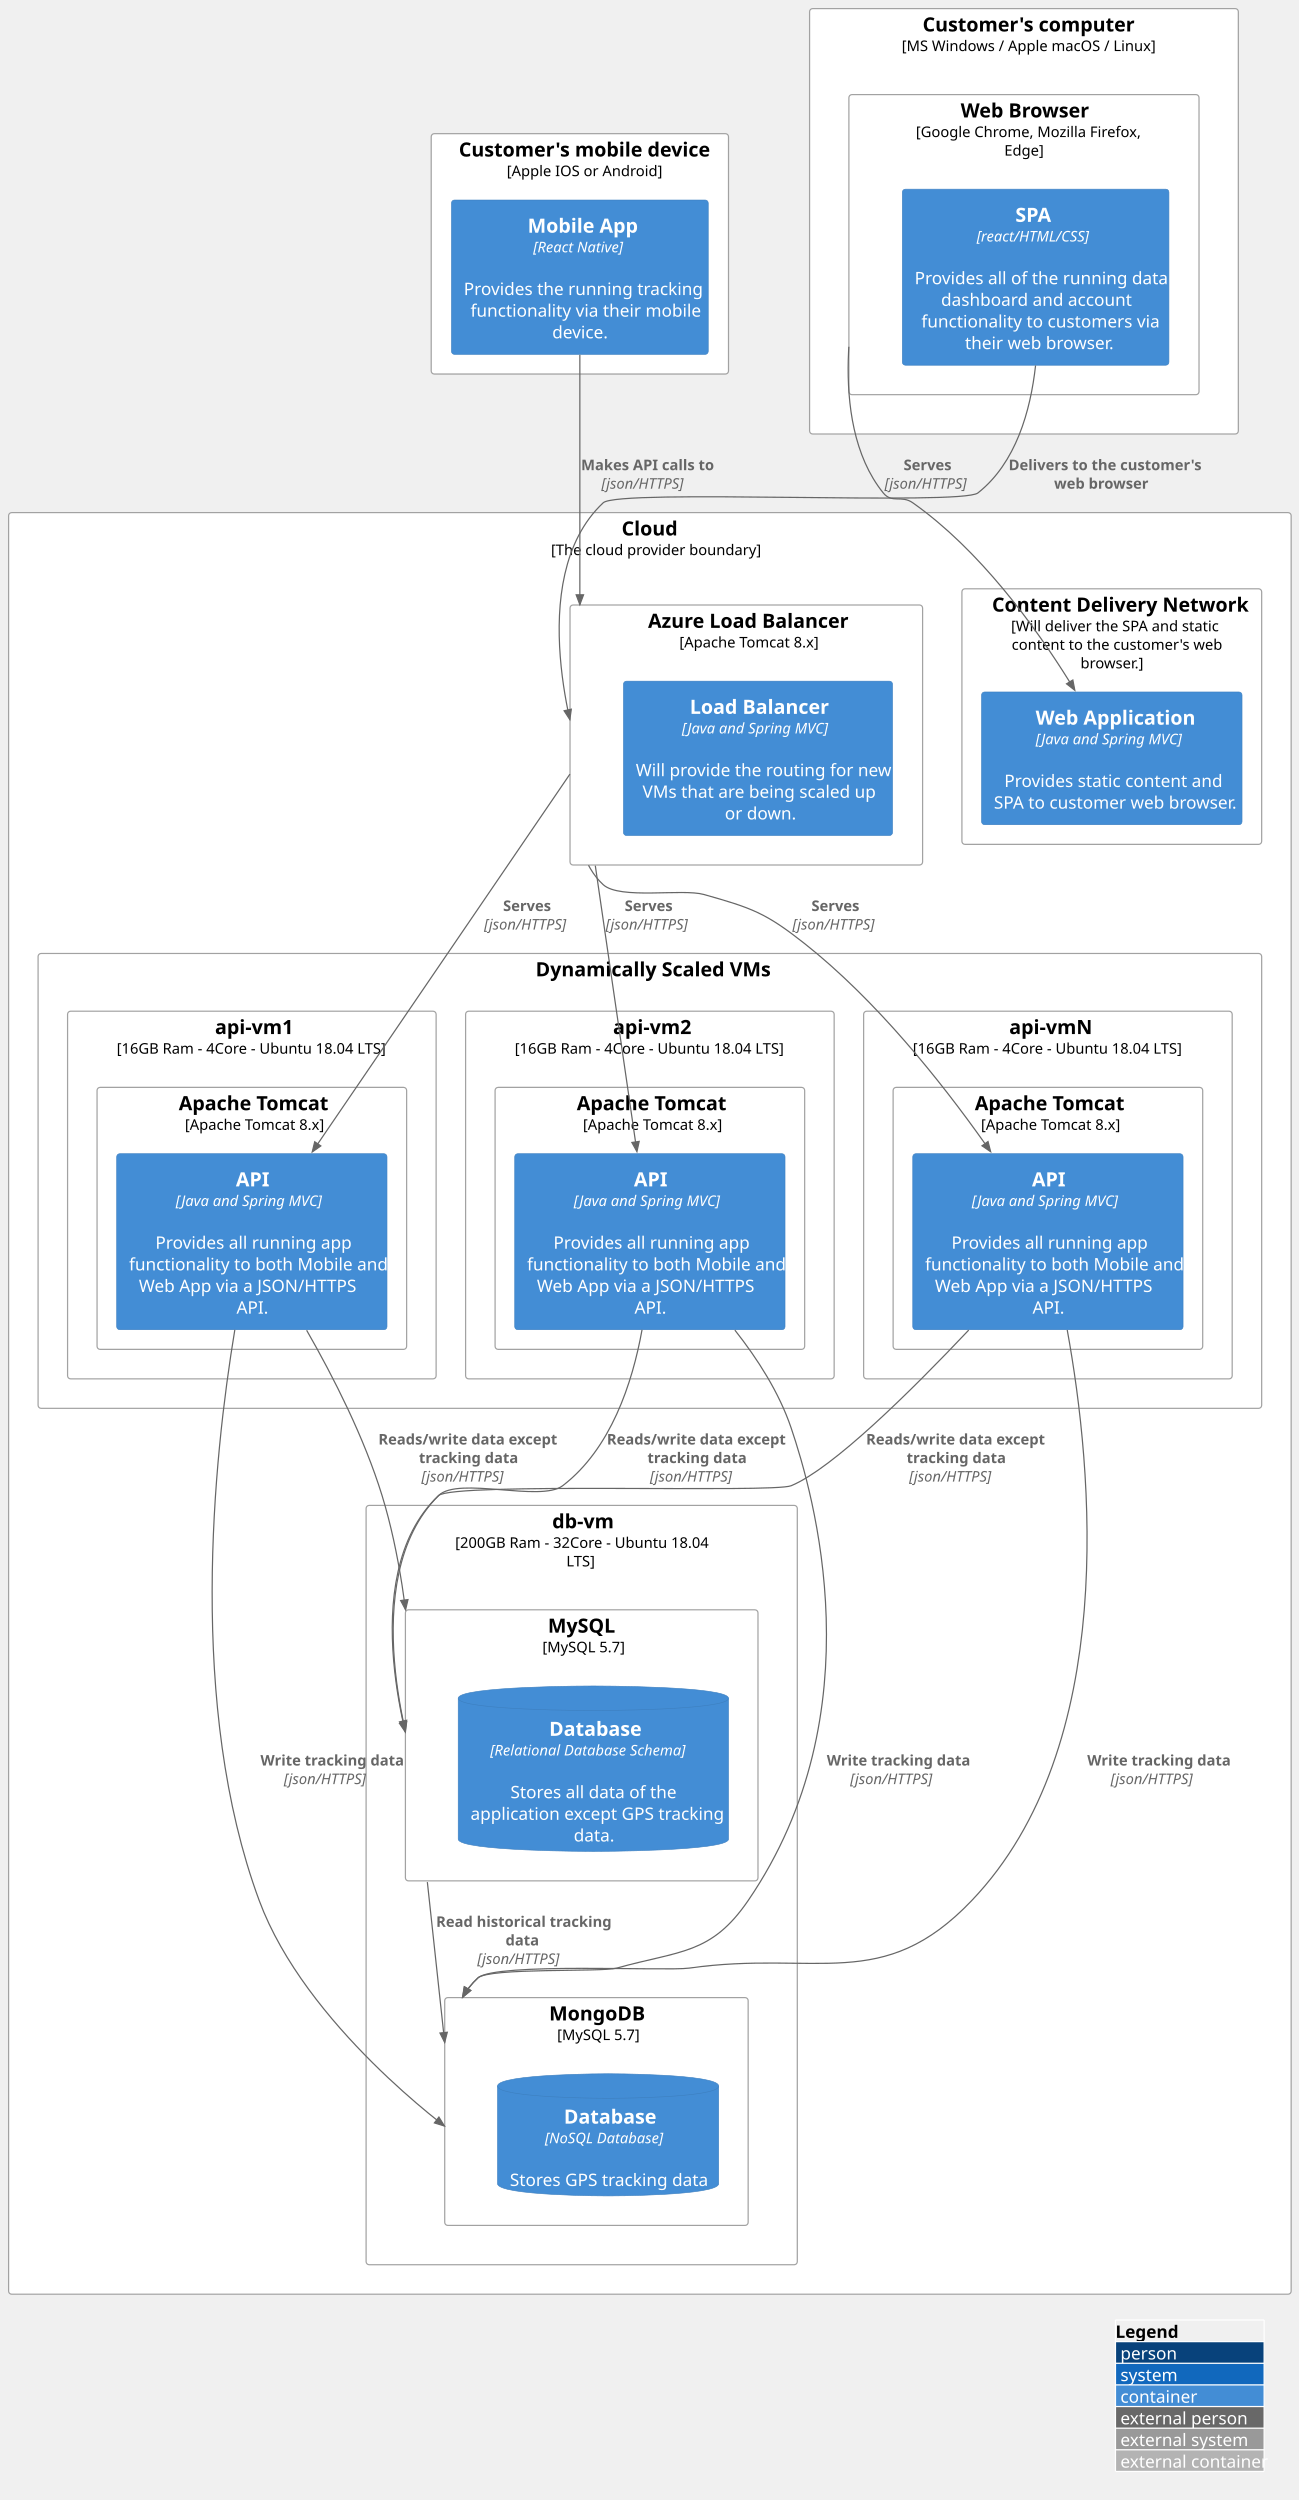
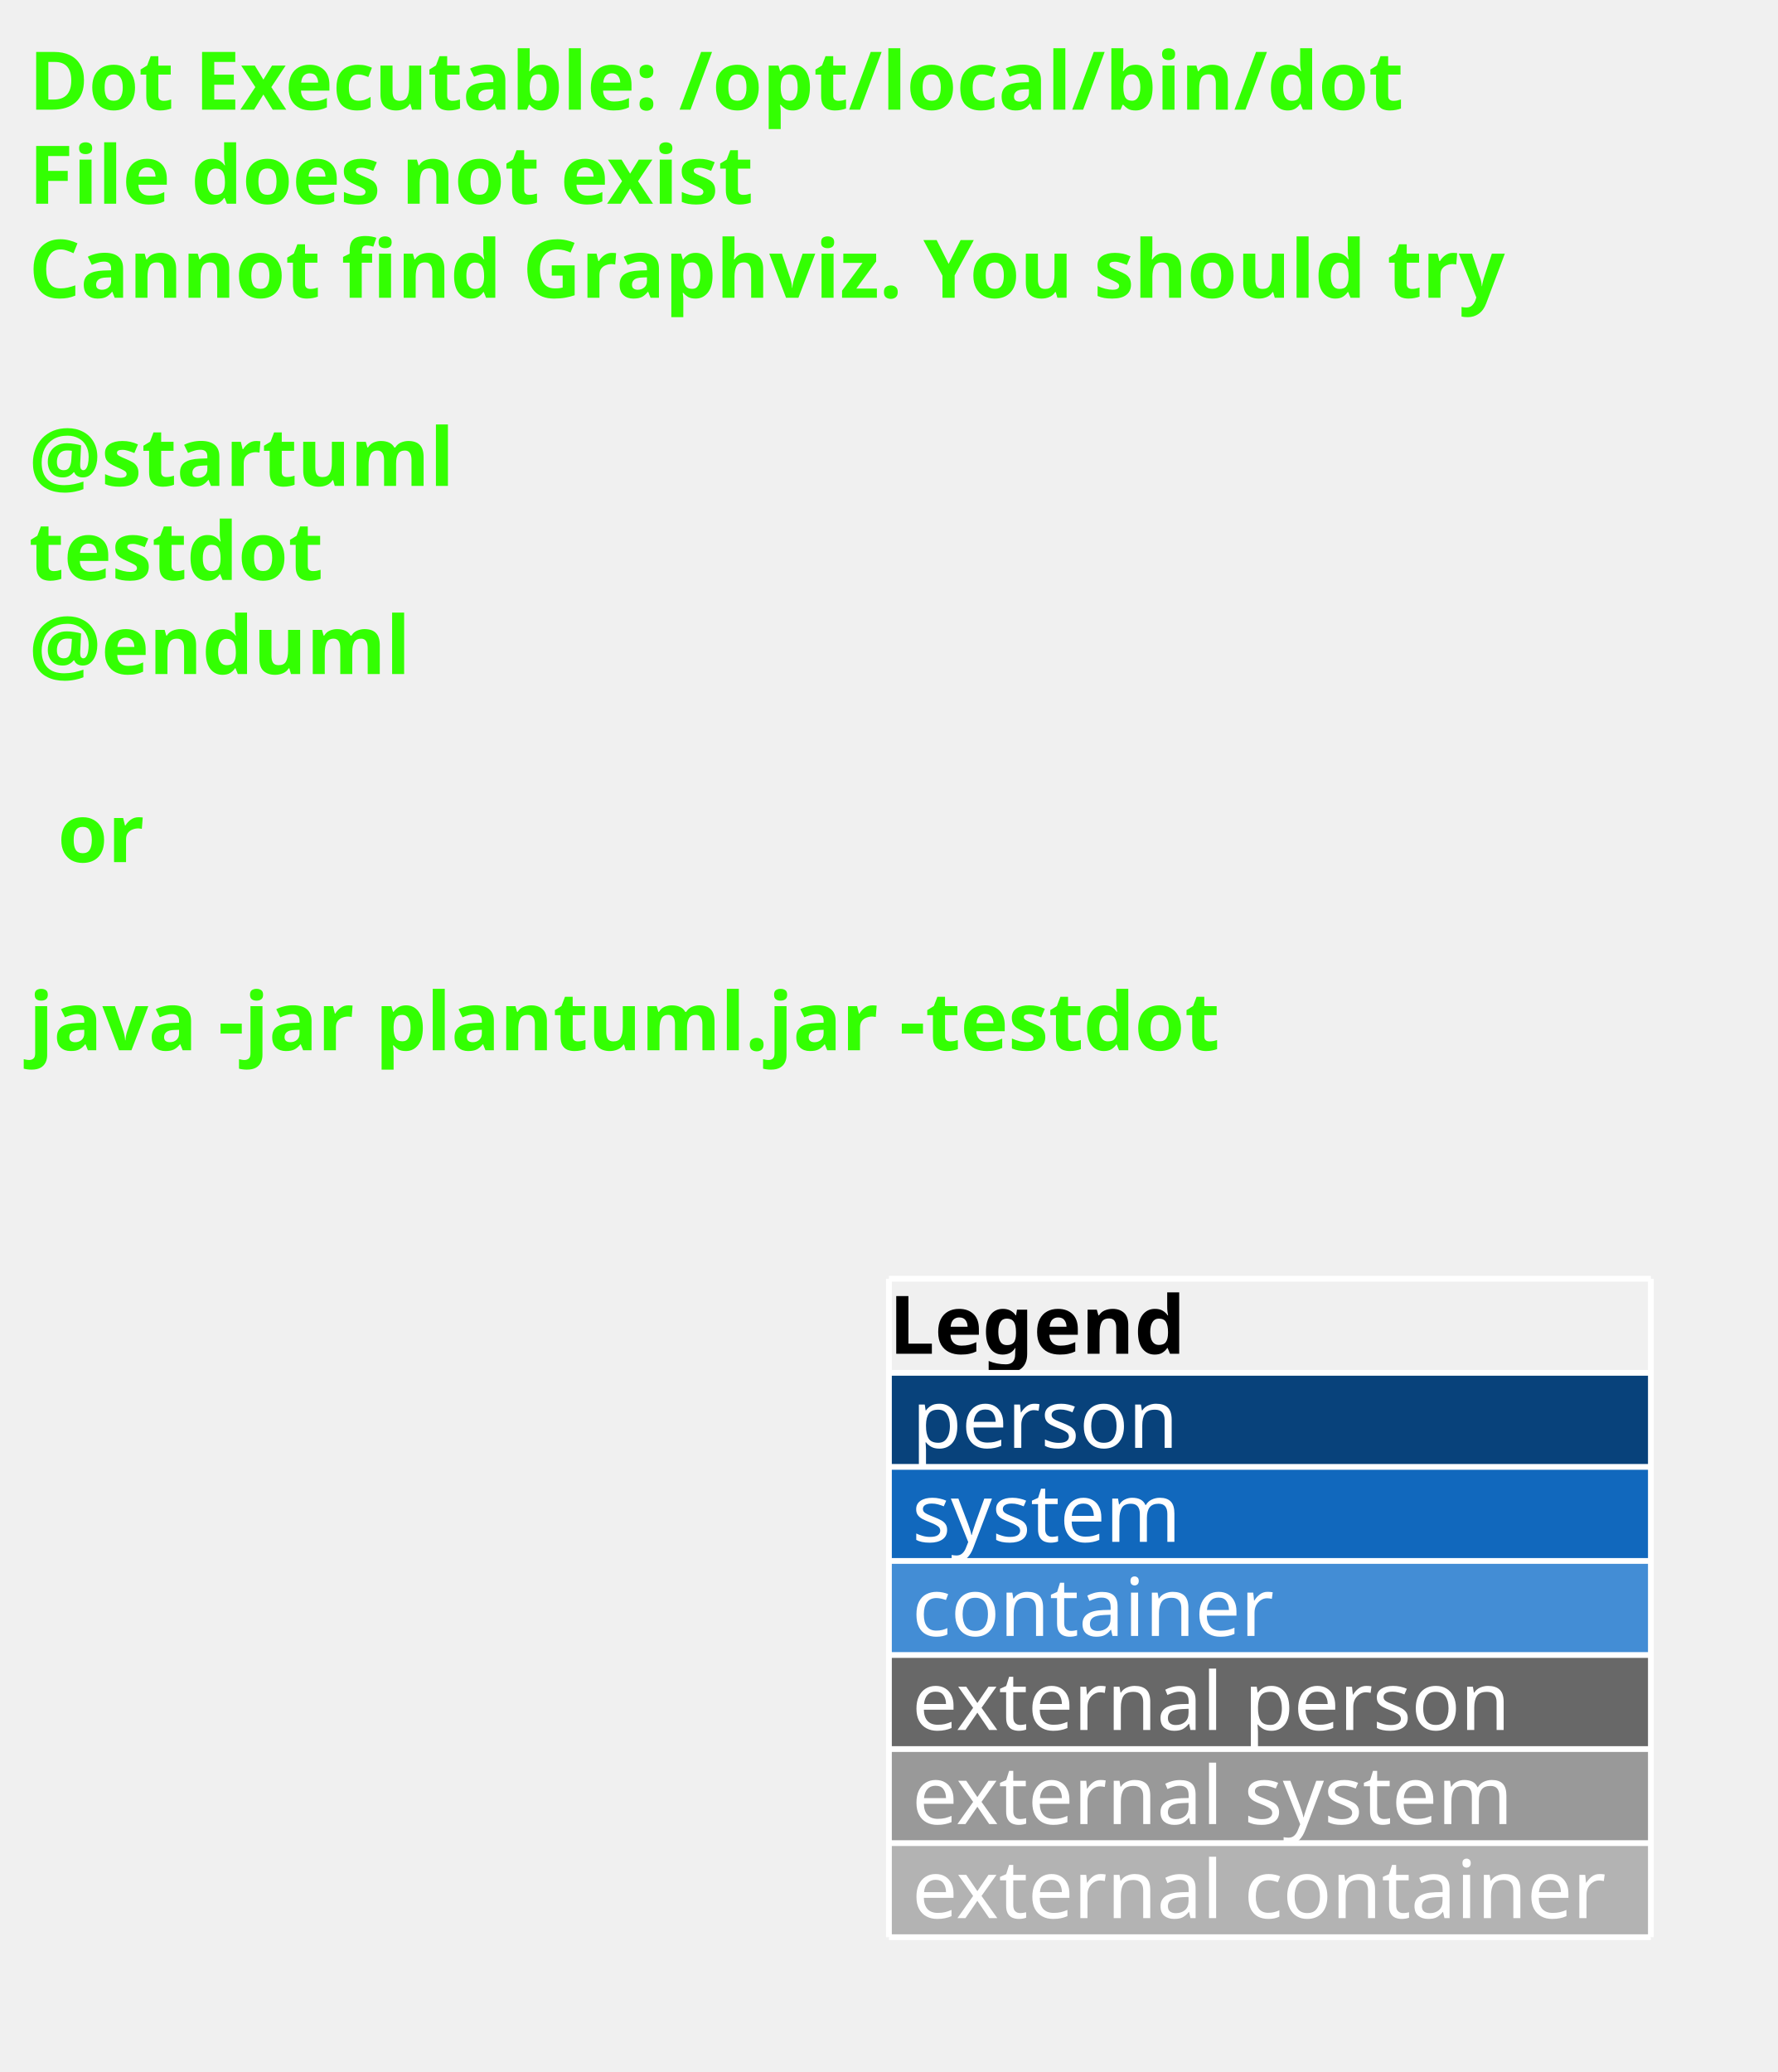
- <svg xmlns="http://www.w3.org/2000/svg" contentStyleType="text/css" height="2035px" preserveAspectRatio="none" style="width:1057px;height:2035px;background:#FFFFFF;" version="1.1" viewBox="0 0 1057 2035" width="1057px" zoomAndPan="magnify">
+ <svg xmlns="http://www.w3.org/2000/svg" contentStyleType="text/css" height="359px" preserveAspectRatio="none" style="width:308px;height:359px;background:#FFFFFF;" version="1.1" viewBox="0 0 308 359" width="308px" zoomAndPan="magnify">
  <defs />
  <g>
-     <g id="cluster_plc">
-       <rect fill="#FFFFFF" height="1450.21" rx="2.5" ry="2.5" style="stroke:#A2A2A2;stroke-width:1.0;" width="1044" x="7" y="417.27" />
-       <text fill="#000000" font-family="sans-serif" font-size="16" font-weight="bold" lengthAdjust="spacing" textLength="46" x="506" y="435.879">Cloud</text>
-       <text fill="#000000" font-family="sans-serif" font-size="12" lengthAdjust="spacing" textLength="161" x="448.5" y="451.852">[The cloud provider boundary]</text>
-     </g>
-     <g id="cluster_cdn">
-       <rect fill="#FFFFFF" height="208.05" rx="2.5" ry="2.5" style="stroke:#A2A2A2;stroke-width:1.0;" width="244" x="783" y="479.27" />
-       <text fill="#000000" font-family="sans-serif" font-size="16" font-weight="bold" lengthAdjust="spacing" textLength="195" x="807.5" y="497.879">Content Delivery Network</text>
-       <text fill="#000000" font-family="sans-serif" font-size="12" lengthAdjust="spacing" textLength="164" x="823" y="513.852">[Will deliver the SPA and static</text>
-       <text fill="#000000" font-family="sans-serif" font-size="12" lengthAdjust="spacing" textLength="163" x="823.5" y="528.946">content to the customer's web</text>
-       <text fill="#000000" font-family="sans-serif" font-size="12" lengthAdjust="spacing" textLength="51" x="879.5" y="544.039">browser.]</text>
-     </g>
-     <g id="cluster_load">
-       <rect fill="#FFFFFF" height="211.66" rx="2.5" ry="2.5" style="stroke:#A2A2A2;stroke-width:1.0;" width="287" x="464" y="492.46" />
-       <text fill="#000000" font-family="sans-serif" font-size="16" font-weight="bold" lengthAdjust="spacing" textLength="160" x="527.5" y="511.069">Azure Load Balancer</text>
-       <text fill="#000000" font-family="sans-serif" font-size="12" lengthAdjust="spacing" textLength="109" x="553" y="527.042">[Apache Tomcat 8.x]</text>
-     </g>
-     <g id="cluster_scale">
-       <rect fill="#FFFFFF" height="370.27" rx="2.5" ry="2.5" style="stroke:#A2A2A2;stroke-width:1.0;" width="996" x="31" y="776.12" />
-       <text fill="#000000" font-family="sans-serif" font-size="16" font-weight="bold" lengthAdjust="spacing" textLength="186" x="436" y="794.729">Dynamically Scaled VMs</text>
-     </g>
-     <g id="cluster_dn1">
-       <rect fill="#FFFFFF" height="299.27" rx="2.5" ry="2.5" style="stroke:#A2A2A2;stroke-width:1.0;" width="300" x="55" y="823.12" />
-       <text fill="#000000" font-family="sans-serif" font-size="16" font-weight="bold" lengthAdjust="spacing" textLength="60" x="175" y="841.729">api-vm1</text>
-       <text fill="#000000" font-family="sans-serif" font-size="12" lengthAdjust="spacing" textLength="220" x="95" y="857.702">[16GB Ram - 4Core - Ubuntu 18.04 LTS]</text>
-     </g>
-     <g id="cluster_apache1">
-       <rect fill="#FFFFFF" height="213.27" rx="2.5" ry="2.5" style="stroke:#A2A2A2;stroke-width:1.0;" width="252" x="79" y="885.12" />
-       <text fill="#000000" font-family="sans-serif" font-size="16" font-weight="bold" lengthAdjust="spacing" textLength="119" x="145.5" y="903.729">Apache Tomcat</text>
-       <text fill="#000000" font-family="sans-serif" font-size="12" lengthAdjust="spacing" textLength="109" x="150.5" y="919.702">[Apache Tomcat 8.x]</text>
-     </g>
-     <g id="cluster_dn2">
-       <rect fill="#FFFFFF" height="299.27" rx="2.5" ry="2.5" style="stroke:#A2A2A2;stroke-width:1.0;" width="300" x="379" y="823.12" />
-       <text fill="#000000" font-family="sans-serif" font-size="16" font-weight="bold" lengthAdjust="spacing" textLength="60" x="499" y="841.729">api-vm2</text>
-       <text fill="#000000" font-family="sans-serif" font-size="12" lengthAdjust="spacing" textLength="220" x="419" y="857.702">[16GB Ram - 4Core - Ubuntu 18.04 LTS]</text>
-     </g>
-     <g id="cluster_apache2">
-       <rect fill="#FFFFFF" height="213.27" rx="2.5" ry="2.5" style="stroke:#A2A2A2;stroke-width:1.0;" width="252" x="403" y="885.12" />
-       <text fill="#000000" font-family="sans-serif" font-size="16" font-weight="bold" lengthAdjust="spacing" textLength="119" x="469.5" y="903.729">Apache Tomcat</text>
-       <text fill="#000000" font-family="sans-serif" font-size="12" lengthAdjust="spacing" textLength="109" x="474.5" y="919.702">[Apache Tomcat 8.x]</text>
-     </g>
-     <g id="cluster_dnN">
-       <rect fill="#FFFFFF" height="299.27" rx="2.5" ry="2.5" style="stroke:#A2A2A2;stroke-width:1.0;" width="300" x="703" y="823.12" />
-       <text fill="#000000" font-family="sans-serif" font-size="16" font-weight="bold" lengthAdjust="spacing" textLength="63" x="821.5" y="841.729">api-vmN</text>
-       <text fill="#000000" font-family="sans-serif" font-size="12" lengthAdjust="spacing" textLength="220" x="743" y="857.702">[16GB Ram - 4Core - Ubuntu 18.04 LTS]</text>
-     </g>
-     <g id="cluster_apache3">
-       <rect fill="#FFFFFF" height="213.27" rx="2.5" ry="2.5" style="stroke:#A2A2A2;stroke-width:1.0;" width="252" x="727" y="885.12" />
-       <text fill="#000000" font-family="sans-serif" font-size="16" font-weight="bold" lengthAdjust="spacing" textLength="119" x="793.5" y="903.729">Apache Tomcat</text>
-       <text fill="#000000" font-family="sans-serif" font-size="12" lengthAdjust="spacing" textLength="109" x="798.5" y="919.702">[Apache Tomcat 8.x]</text>
-     </g>
-     <g id="cluster_dbs">
-       <rect fill="#FFFFFF" height="618.09" rx="2.5" ry="2.5" style="stroke:#A2A2A2;stroke-width:1.0;" width="351" x="298" y="1225.39" />
-       <text fill="#000000" font-family="sans-serif" font-size="16" font-weight="bold" lengthAdjust="spacing" textLength="48" x="449.5" y="1243.999">db-vm</text>
-       <text fill="#000000" font-family="sans-serif" font-size="12" lengthAdjust="spacing" textLength="206" x="370.5" y="1259.972">[200GB Ram - 32Core - Ubuntu 18.04</text>
-       <text fill="#000000" font-family="sans-serif" font-size="12" lengthAdjust="spacing" textLength="25" x="461" y="1275.066">LTS]</text>
-     </g>
-     <g id="cluster_db1">
-       <rect fill="#FFFFFF" height="220.65" rx="2.5" ry="2.5" style="stroke:#A2A2A2;stroke-width:1.0;" width="287" x="330" y="1310.39" />
-       <text fill="#000000" font-family="sans-serif" font-size="16" font-weight="bold" lengthAdjust="spacing" textLength="55" x="446" y="1328.999">MySQL</text>
-       <text fill="#000000" font-family="sans-serif" font-size="12" lengthAdjust="spacing" textLength="64" x="441.5" y="1344.972">[MySQL 5.7]</text>
-     </g>
-     <g id="cluster_db2">
-       <rect fill="#FFFFFF" height="185.44" rx="2.5" ry="2.5" style="stroke:#A2A2A2;stroke-width:1.0;" width="247" x="362" y="1626.04" />
-       <text fill="#000000" font-family="sans-serif" font-size="16" font-weight="bold" lengthAdjust="spacing" textLength="77" x="447" y="1644.649">MongoDB</text>
-       <text fill="#000000" font-family="sans-serif" font-size="12" lengthAdjust="spacing" textLength="64" x="453.5" y="1660.622">[MySQL 5.7]</text>
-     </g>
-     <g id="cluster_mob">
-       <rect fill="#FFFFFF" height="195.65" rx="2.5" ry="2.5" style="stroke:#A2A2A2;stroke-width:1.0;" width="242" x="351" y="108.81" />
-       <text fill="#000000" font-family="sans-serif" font-size="16" font-weight="bold" lengthAdjust="spacing" textLength="197" x="373.5" y="127.419">Customer's mobile device</text>
-       <text fill="#000000" font-family="sans-serif" font-size="12" lengthAdjust="spacing" textLength="119" x="412.5" y="143.392">[Apple IOS or Android]</text>
-     </g>
-     <g id="cluster_comp">
-       <rect fill="#FFFFFF" height="346.27" rx="2.5" ry="2.5" style="stroke:#A2A2A2;stroke-width:1.0;" width="349" x="659" y="7" />
-       <text fill="#000000" font-family="sans-serif" font-size="16" font-weight="bold" lengthAdjust="spacing" textLength="165" x="751" y="25.609">Customer's computer</text>
-       <text fill="#000000" font-family="sans-serif" font-size="12" lengthAdjust="spacing" textLength="199" x="734" y="41.582">[MS Windows / Apple macOS / Linux]</text>
-     </g>
-     <g id="cluster_browser">
-       <rect fill="#FFFFFF" height="244.27" rx="2.5" ry="2.5" style="stroke:#A2A2A2;stroke-width:1.0;" width="285" x="691" y="77" />
-       <text fill="#000000" font-family="sans-serif" font-size="16" font-weight="bold" lengthAdjust="spacing" textLength="103" x="782" y="95.609">Web Browser</text>
-       <text fill="#000000" font-family="sans-serif" font-size="12" lengthAdjust="spacing" textLength="176" x="745.5" y="111.582">[Google Chrome, Mozilla Firefox,</text>
-       <text fill="#000000" font-family="sans-serif" font-size="12" lengthAdjust="spacing" textLength="32" x="817.5" y="126.676">Edge]</text>
-     </g>
-     <g id="elem_web">
-       <rect fill="#438DD5" height="108.047" rx="2.5" ry="2.5" style="stroke:#3C7FC0;stroke-width:0.5;" width="212" x="799" y="563.27" />
-       <text fill="#FFFFFF" font-family="sans-serif" font-size="16" font-weight="bold" lengthAdjust="spacing" textLength="124" x="843" y="589.879">Web Application</text>
-       <text fill="#FFFFFF" font-family="sans-serif" font-size="12" font-style="italic" lengthAdjust="spacing" textLength="124" x="843" y="605.852">[Java and Spring MVC]</text>
-       <text fill="#FFFFFF" font-family="sans-serif" font-size="14" lengthAdjust="spacing" textLength="4" x="903" y="623.022"> </text>
-       <text fill="#FFFFFF" font-family="sans-serif" font-size="14" lengthAdjust="spacing" textLength="171" x="817.5" y="640.631">Provides static content and</text>
-       <text fill="#FFFFFF" font-family="sans-serif" font-size="14" lengthAdjust="spacing" textLength="192" x="809" y="658.241">SPA to customer web browser.</text>
-     </g>
-     <g id="elem_bal">
-       <rect fill="#438DD5" height="125.656" rx="2.5" ry="2.5" style="stroke:#3C7FC0;stroke-width:0.5;" width="219" x="507.5" y="554.46" />
-       <text fill="#FFFFFF" font-family="sans-serif" font-size="16" font-weight="bold" lengthAdjust="spacing" textLength="111" x="561.5" y="581.069">Load Balancer</text>
-       <text fill="#FFFFFF" font-family="sans-serif" font-size="12" font-style="italic" lengthAdjust="spacing" textLength="124" x="555" y="597.042">[Java and Spring MVC]</text>
-       <text fill="#FFFFFF" font-family="sans-serif" font-size="14" lengthAdjust="spacing" textLength="4" x="615" y="614.212"> </text>
-       <text fill="#FFFFFF" font-family="sans-serif" font-size="14" lengthAdjust="spacing" textLength="195" x="517.5" y="631.821">Will provide the routing for new</text>
-       <text fill="#FFFFFF" font-family="sans-serif" font-size="14" lengthAdjust="spacing" textLength="184" x="523" y="649.431">VMs that are being scaled up</text>
-       <text fill="#FFFFFF" font-family="sans-serif" font-size="14" lengthAdjust="spacing" textLength="54" x="590" y="667.04">or down.</text>
-     </g>
-     <g id="elem_api1">
-       <rect fill="#438DD5" height="143.266" rx="2.5" ry="2.5" style="stroke:#3C7FC0;stroke-width:0.5;" width="220" x="95" y="939.12" />
-       <text fill="#FFFFFF" font-family="sans-serif" font-size="16" font-weight="bold" lengthAdjust="spacing" textLength="26" x="192" y="965.729">API</text>
-       <text fill="#FFFFFF" font-family="sans-serif" font-size="12" font-style="italic" lengthAdjust="spacing" textLength="124" x="143" y="981.702">[Java and Spring MVC]</text>
-       <text fill="#FFFFFF" font-family="sans-serif" font-size="14" lengthAdjust="spacing" textLength="4" x="203" y="998.872"> </text>
-       <text fill="#FFFFFF" font-family="sans-serif" font-size="14" lengthAdjust="spacing" textLength="153" x="126.5" y="1016.481">Provides all running app</text>
-       <text fill="#FFFFFF" font-family="sans-serif" font-size="14" lengthAdjust="spacing" textLength="196" x="105" y="1034.091">functionality to both Mobile and</text>
-       <text fill="#FFFFFF" font-family="sans-serif" font-size="14" lengthAdjust="spacing" textLength="180" x="113" y="1051.7">Web App via a JSON/HTTPS</text>
-       <text fill="#FFFFFF" font-family="sans-serif" font-size="14" lengthAdjust="spacing" textLength="25" x="192.5" y="1069.31">API.</text>
-     </g>
-     <g id="elem_api2">
-       <rect fill="#438DD5" height="143.266" rx="2.5" ry="2.5" style="stroke:#3C7FC0;stroke-width:0.5;" width="220" x="419" y="939.12" />
-       <text fill="#FFFFFF" font-family="sans-serif" font-size="16" font-weight="bold" lengthAdjust="spacing" textLength="26" x="516" y="965.729">API</text>
-       <text fill="#FFFFFF" font-family="sans-serif" font-size="12" font-style="italic" lengthAdjust="spacing" textLength="124" x="467" y="981.702">[Java and Spring MVC]</text>
-       <text fill="#FFFFFF" font-family="sans-serif" font-size="14" lengthAdjust="spacing" textLength="4" x="527" y="998.872"> </text>
-       <text fill="#FFFFFF" font-family="sans-serif" font-size="14" lengthAdjust="spacing" textLength="153" x="450.5" y="1016.481">Provides all running app</text>
-       <text fill="#FFFFFF" font-family="sans-serif" font-size="14" lengthAdjust="spacing" textLength="196" x="429" y="1034.091">functionality to both Mobile and</text>
-       <text fill="#FFFFFF" font-family="sans-serif" font-size="14" lengthAdjust="spacing" textLength="180" x="437" y="1051.7">Web App via a JSON/HTTPS</text>
-       <text fill="#FFFFFF" font-family="sans-serif" font-size="14" lengthAdjust="spacing" textLength="25" x="516.5" y="1069.31">API.</text>
-     </g>
-     <g id="elem_api3">
-       <rect fill="#438DD5" height="143.266" rx="2.5" ry="2.5" style="stroke:#3C7FC0;stroke-width:0.5;" width="220" x="743" y="939.12" />
-       <text fill="#FFFFFF" font-family="sans-serif" font-size="16" font-weight="bold" lengthAdjust="spacing" textLength="26" x="840" y="965.729">API</text>
-       <text fill="#FFFFFF" font-family="sans-serif" font-size="12" font-style="italic" lengthAdjust="spacing" textLength="124" x="791" y="981.702">[Java and Spring MVC]</text>
-       <text fill="#FFFFFF" font-family="sans-serif" font-size="14" lengthAdjust="spacing" textLength="4" x="851" y="998.872"> </text>
-       <text fill="#FFFFFF" font-family="sans-serif" font-size="14" lengthAdjust="spacing" textLength="153" x="774.5" y="1016.481">Provides all running app</text>
-       <text fill="#FFFFFF" font-family="sans-serif" font-size="14" lengthAdjust="spacing" textLength="196" x="753" y="1034.091">functionality to both Mobile and</text>
-       <text fill="#FFFFFF" font-family="sans-serif" font-size="14" lengthAdjust="spacing" textLength="180" x="761" y="1051.7">Web App via a JSON/HTTPS</text>
-       <text fill="#FFFFFF" font-family="sans-serif" font-size="14" lengthAdjust="spacing" textLength="25" x="840.5" y="1069.31">API.</text>
-     </g>
-     <g id="elem_mysql">
-       <path d="M373,1382.39 C373,1372.39 483,1372.39 483,1372.39 C483,1372.39 593,1372.39 593,1382.39 L593,1497.046 C593,1507.046 483,1507.046 483,1507.046 C483,1507.046 373,1507.046 373,1497.046 L373,1382.39 " fill="#438DD5" style="stroke:#3C7FC0;stroke-width:0.5;" />
-       <path d="M373,1382.39 C373,1392.39 483,1392.39 483,1392.39 C483,1392.39 593,1392.39 593,1382.39 " fill="none" style="stroke:#3C7FC0;stroke-width:0.5;" />
-       <text fill="#FFFFFF" font-family="sans-serif" font-size="16" font-weight="bold" lengthAdjust="spacing" textLength="72" x="447" y="1412.999">Database</text>
-       <text fill="#FFFFFF" font-family="sans-serif" font-size="12" font-style="italic" lengthAdjust="spacing" textLength="168" x="399" y="1428.972">[Relational Database Schema]</text>
-       <text fill="#FFFFFF" font-family="sans-serif" font-size="14" lengthAdjust="spacing" textLength="4" x="481" y="1446.142"> </text>
-       <text fill="#FFFFFF" font-family="sans-serif" font-size="14" lengthAdjust="spacing" textLength="131" x="415.5" y="1463.751">Stores all data of the</text>
-       <text fill="#FFFFFF" font-family="sans-serif" font-size="14" lengthAdjust="spacing" textLength="200" x="383" y="1481.361">application except GPS tracking</text>
-       <text fill="#FFFFFF" font-family="sans-serif" font-size="14" lengthAdjust="spacing" textLength="32" x="467" y="1498.97">data.</text>
-     </g>
-     <g id="elem_mongo">
-       <path d="M405,1698.04 C405,1688.04 495,1688.04 495,1688.04 C495,1688.04 585,1688.04 585,1698.04 L585,1777.477 C585,1787.477 495,1787.477 495,1787.477 C495,1787.477 405,1787.477 405,1777.477 L405,1698.04 " fill="#438DD5" style="stroke:#3C7FC0;stroke-width:0.5;" />
-       <path d="M405,1698.04 C405,1708.04 495,1708.04 495,1708.04 C495,1708.04 585,1708.04 585,1698.04 " fill="none" style="stroke:#3C7FC0;stroke-width:0.5;" />
-       <text fill="#FFFFFF" font-family="sans-serif" font-size="16" font-weight="bold" lengthAdjust="spacing" textLength="72" x="459" y="1728.649">Database</text>
-       <text fill="#FFFFFF" font-family="sans-serif" font-size="12" font-style="italic" lengthAdjust="spacing" textLength="103" x="443.5" y="1744.622">[NoSQL Database]</text>
-       <text fill="#FFFFFF" font-family="sans-serif" font-size="14" lengthAdjust="spacing" textLength="4" x="493" y="1761.792"> </text>
-       <text fill="#FFFFFF" font-family="sans-serif" font-size="14" lengthAdjust="spacing" textLength="160" x="415" y="1779.401">Stores GPS tracking data</text>
-     </g>
-     <g id="elem_mobile">
-       <rect fill="#438DD5" height="125.656" rx="2.5" ry="2.5" style="stroke:#3C7FC0;stroke-width:0.5;" width="209" x="367.5" y="162.81" />
-       <text fill="#FFFFFF" font-family="sans-serif" font-size="16" font-weight="bold" lengthAdjust="spacing" textLength="85" x="429.5" y="189.419">Mobile App</text>
-       <text fill="#FFFFFF" font-family="sans-serif" font-size="12" font-style="italic" lengthAdjust="spacing" textLength="76" x="434" y="205.392">[React Native]</text>
-       <text fill="#FFFFFF" font-family="sans-serif" font-size="14" lengthAdjust="spacing" textLength="4" x="470" y="222.562"> </text>
-       <text fill="#FFFFFF" font-family="sans-serif" font-size="14" lengthAdjust="spacing" textLength="185" x="377.5" y="240.171">Provides the running tracking</text>
-       <text fill="#FFFFFF" font-family="sans-serif" font-size="14" lengthAdjust="spacing" textLength="174" x="383" y="257.781">functionality via their mobile</text>
-       <text fill="#FFFFFF" font-family="sans-serif" font-size="14" lengthAdjust="spacing" textLength="45" x="449.5" y="275.39">device.</text>
-     </g>
-     <g id="elem_spa">
-       <rect fill="#438DD5" height="143.266" rx="2.5" ry="2.5" style="stroke:#3C7FC0;stroke-width:0.5;" width="217" x="734.5" y="154" />
-       <text fill="#FFFFFF" font-family="sans-serif" font-size="16" font-weight="bold" lengthAdjust="spacing" textLength="33" x="826.5" y="180.609">SPA</text>
-       <text fill="#FFFFFF" font-family="sans-serif" font-size="12" font-style="italic" lengthAdjust="spacing" textLength="96" x="795" y="196.582">[react/HTML/CSS]</text>
-       <text fill="#FFFFFF" font-family="sans-serif" font-size="14" lengthAdjust="spacing" textLength="4" x="841" y="213.752"> </text>
-       <text fill="#FFFFFF" font-family="sans-serif" font-size="14" lengthAdjust="spacing" textLength="197" x="744.5" y="231.361">Provides all of the running data</text>
-       <text fill="#FFFFFF" font-family="sans-serif" font-size="14" lengthAdjust="spacing" textLength="150" x="766" y="248.971">dashboard and account</text>
-       <text fill="#FFFFFF" font-family="sans-serif" font-size="14" lengthAdjust="spacing" textLength="182" x="750" y="266.58">functionality to customers via</text>
-       <text fill="#FFFFFF" font-family="sans-serif" font-size="14" lengthAdjust="spacing" textLength="115" x="785.5" y="284.19">their web browser.</text>
-     </g>
-     <g id="link_mobile_load">
-       <path d="M472,288.81 C472,342.955 472,423.132 472,490.6 C472,491.127 472,491.653 472,492.179 " fill="none" id="mobile-to-load" style="stroke:#666666;stroke-width:1.0;" />
-       <polygon fill="#666666" points="472,492.179,475,484.179,469,484.179,472,492.179" style="stroke:#666666;stroke-width:1.0;" />
-       <text fill="#666666" font-family="sans-serif" font-size="12" font-weight="bold" lengthAdjust="spacing" textLength="104" x="473" y="382.727">Makes API calls to</text>
-       <text fill="#666666" font-family="sans-serif" font-size="12" font-style="italic" lengthAdjust="spacing" textLength="71" x="489.5" y="397.821">[json/HTTPS]</text>
-     </g>
-     <g id="link_spa_load">
-       <path d="M842.95,297.51 C838.86,334.45 826.96,376.89 796,401.27 C782.68,411.76 503.37,397.68 491,409.27 C457.81,440.36 452.688,490.998 456.045,534.409 C456.884,545.262 458.254,555.663 459.847,565.194 C460.644,569.96 461.496,574.508 462.367,578.786 C462.802,580.925 463.242,582.997 463.681,584.995 C463.736,585.244 463.791,585.493 463.846,585.74 " fill="none" id="spa-to-load" style="stroke:#666666;stroke-width:1.0;" />
-       <polygon fill="#666666" points="463.846,585.74,465.041,577.28,459.184,578.58,463.846,585.74" style="stroke:#666666;stroke-width:1.0;" />
-       <text fill="#666666" font-family="sans-serif" font-size="12" font-weight="bold" lengthAdjust="spacing" textLength="149" x="821" y="382.727">Delivers to the customer's</text>
-       <text fill="#666666" font-family="sans-serif" font-size="12" font-weight="bold" lengthAdjust="spacing" textLength="75" x="858" y="397.821">web browser</text>
-     </g>
-     <g id="link_browser_web">
-       <path d="M690.96,282.247 C690.943,282.513 690.928,282.78 690.912,283.048 C690.85,284.118 690.793,285.197 690.741,286.284 C690.637,288.457 690.554,290.664 690.495,292.897 C689.553,328.637 694.775,371.41 719,401.27 C726.08,410 733.81,402.79 743,409.27 C797.29,447.56 842.22,509.25 870.88,555.34 " fill="none" id="browser-to-web" style="stroke:#666666;stroke-width:1.0;" />
-       <polygon fill="#666666" points="874.9,561.89,873.282,553.501,868.164,556.633,874.9,561.89" style="stroke:#666666;stroke-width:1.0;" />
-       <text fill="#666666" font-family="sans-serif" font-size="12" font-weight="bold" lengthAdjust="spacing" textLength="40" x="735.5" y="382.727">Serves</text>
-       <text fill="#666666" font-family="sans-serif" font-size="12" font-style="italic" lengthAdjust="spacing" textLength="71" x="720" y="397.821">[json/HTTPS]</text>
-     </g>
-     <g id="link_load_api1">
-       <path d="M463.911,630.146 C463.774,630.347 463.635,630.551 463.495,630.756 C462.934,631.58 462.347,632.44 461.735,633.337 C460.512,635.13 459.19,637.069 457.774,639.144 C454.944,643.294 451.74,647.992 448.209,653.169 C434.085,673.878 414.724,702.266 393.045,734.051 C349.688,797.622 297.06,874.785 258.52,931.29 " fill="none" id="load-to-api1" style="stroke:#666666;stroke-width:1.0;" />
-       <polygon fill="#666666" points="254.15,937.7,261.138,932.784,256.182,929.401,254.15,937.7" style="stroke:#666666;stroke-width:1.0;" />
-       <text fill="#666666" font-family="sans-serif" font-size="12" font-weight="bold" lengthAdjust="spacing" textLength="40" x="409.5" y="741.577">Serves</text>
-       <text fill="#666666" font-family="sans-serif" font-size="12" font-style="italic" lengthAdjust="spacing" textLength="71" x="394" y="756.671">[json/HTTPS]</text>
-     </g>
-     <g id="link_load_api2">
-       <path d="M484.574,704.64 C484.839,706.454 485.105,708.286 485.375,710.135 C486.452,717.534 487.57,725.21 488.719,733.1 C497.91,796.217 509.085,872.96 517.33,929.59 " fill="none" id="load-to-api2" style="stroke:#666666;stroke-width:1.0;" />
-       <polygon fill="#666666" points="518.47,937.45,520.281,929.1,514.344,929.968,518.47,937.45" style="stroke:#666666;stroke-width:1.0;" />
-       <text fill="#666666" font-family="sans-serif" font-size="12" font-weight="bold" lengthAdjust="spacing" textLength="40" x="508.5" y="741.577">Serves</text>
-       <text fill="#666666" font-family="sans-serif" font-size="12" font-style="italic" lengthAdjust="spacing" textLength="71" x="493" y="756.671">[json/HTTPS]</text>
-     </g>
-     <g id="link_load_api3">
-       <path d="M479.054,704.291 C479.215,704.601 479.379,704.91 479.546,705.217 C479.878,705.832 480.221,706.441 480.572,707.043 C483.387,711.865 486.824,716.293 491,720.12 C504.5,732.49 555.38,723.14 573,728.12 C612.02,739.15 623.19,742.97 655,768.12 C713.07,814.04 765.5,879.68 801.8,930.96 " fill="none" id="load-to-api3" style="stroke:#666666;stroke-width:1.0;" />
-       <polygon fill="#666666" points="806.39,937.5,804.251,929.228,799.34,932.674,806.39,937.5" style="stroke:#666666;stroke-width:1.0;" />
-       <text fill="#666666" font-family="sans-serif" font-size="12" font-weight="bold" lengthAdjust="spacing" textLength="40" x="660.5" y="741.577">Serves</text>
-       <text fill="#666666" font-family="sans-serif" font-size="12" font-style="italic" lengthAdjust="spacing" textLength="71" x="645" y="756.671">[json/HTTPS]</text>
-     </g>
-     <g id="link_api1_db1">
-       <path d="M249.6,1082.83 C271.63,1121.26 296.52,1170.36 311,1217.39 C318.175,1240.697 323.454,1265.938 327.335,1290.747 C328.305,1296.95 329.188,1303.125 329.992,1309.237 C330.042,1309.619 330.092,1310.001 330.141,1310.382 " fill="none" id="api1-to-db1" style="stroke:#666666;stroke-width:1.0;" />
-       <polygon fill="#666666" points="330.141,1310.382,332.085,1302.062,326.135,1302.836,330.141,1310.382" style="stroke:#666666;stroke-width:1.0;" />
-       <text fill="#666666" font-family="sans-serif" font-size="12" font-weight="bold" lengthAdjust="spacing" textLength="138" x="308" y="1175.847">Reads/write data except</text>
-       <text fill="#666666" font-family="sans-serif" font-size="12" font-weight="bold" lengthAdjust="spacing" textLength="75" x="341" y="1190.941">tracking data</text>
-       <text fill="#666666" font-family="sans-serif" font-size="12" font-style="italic" lengthAdjust="spacing" textLength="71" x="343" y="1206.034">[json/HTTPS]</text>
-     </g>
-     <g id="link_api2_db1">
-       <path d="M522.62,1082.44 C514.71,1126.18 497.11,1179.5 458,1209.39 C440.11,1223.06 372.97,1201.52 357,1217.39 C322.525,1251.635 317.382,1305.785 321.05,1351.95 C321.967,1363.491 323.434,1374.533 325.132,1384.641 C325.981,1389.695 326.887,1394.514 327.81,1399.046 C328.272,1401.312 328.738,1403.506 329.204,1405.621 C329.437,1406.678 329.669,1407.716 329.901,1408.733 " fill="none" id="api2-to-db1" style="stroke:#666666;stroke-width:1.0;" />
-       <polygon fill="#666666" points="329.901,1408.733,331.049,1400.267,325.199,1401.6,329.901,1408.733" style="stroke:#666666;stroke-width:1.0;" />
-       <text fill="#666666" font-family="sans-serif" font-size="12" font-weight="bold" lengthAdjust="spacing" textLength="138" x="494" y="1175.847">Reads/write data except</text>
-       <text fill="#666666" font-family="sans-serif" font-size="12" font-weight="bold" lengthAdjust="spacing" textLength="75" x="527" y="1190.941">tracking data</text>
-       <text fill="#666666" font-family="sans-serif" font-size="12" font-style="italic" lengthAdjust="spacing" textLength="71" x="529" y="1206.034">[json/HTTPS]</text>
-     </g>
-     <g id="link_api3_db1">
-       <path d="M788.56,1082.66 C740.49,1133.54 677.57,1195.48 644,1209.39 C629.26,1215.49 368.6,1206.44 357,1217.39 C321.66,1250.74 316.505,1304.878 320.382,1351.26 C321.352,1362.856 322.886,1373.967 324.654,1384.147 C325.538,1389.237 326.48,1394.094 327.44,1398.664 C327.92,1400.948 328.404,1403.16 328.887,1405.294 C329.129,1406.361 329.37,1407.407 329.611,1408.434 C329.731,1408.947 329.851,1409.455 329.971,1409.957 " fill="none" id="api3-to-db1" style="stroke:#666666;stroke-width:1.0;" />
-       <polygon fill="#666666" points="329.971,1409.957,331.035,1401.48,325.198,1402.87,329.971,1409.957" style="stroke:#666666;stroke-width:1.0;" />
-       <text fill="#666666" font-family="sans-serif" font-size="12" font-weight="bold" lengthAdjust="spacing" textLength="138" x="705" y="1175.847">Reads/write data except</text>
-       <text fill="#666666" font-family="sans-serif" font-size="12" font-weight="bold" lengthAdjust="spacing" textLength="75" x="738" y="1190.941">tracking data</text>
-       <text fill="#666666" font-family="sans-serif" font-size="12" font-style="italic" lengthAdjust="spacing" textLength="71" x="740" y="1206.034">[json/HTTPS]</text>
-     </g>
-     <g id="link_api1_db2">
-       <path d="M191.14,1082.48 C173.74,1187.57 152.71,1389.49 211,1547.04 C229.79,1597.825 268.6,1644.578 303.171,1678.965 C320.457,1696.159 336.683,1710.261 348.817,1720.231 C351.85,1722.723 354.628,1724.957 357.103,1726.917 C358.34,1727.897 359.501,1728.808 360.581,1729.648 C360.851,1729.859 361.116,1730.064 361.376,1730.265 C361.505,1730.366 361.634,1730.466 361.761,1730.564 " fill="none" id="api1-to-db2" style="stroke:#666666;stroke-width:1.0;" />
-       <polygon fill="#666666" points="361.761,1730.564,357.269,1723.296,353.598,1728.042,361.761,1730.564" style="stroke:#666666;stroke-width:1.0;" />
-       <text fill="#666666" font-family="sans-serif" font-size="12" font-weight="bold" lengthAdjust="spacing" textLength="109" x="212" y="1437.167">Write tracking data</text>
-       <text fill="#666666" font-family="sans-serif" font-size="12" font-style="italic" lengthAdjust="spacing" textLength="71" x="231" y="1452.261">[json/HTTPS]</text>
-     </g>
-     <g id="link_api2_db2">
-       <path d="M598.18,1082.7 C616.73,1106.19 634.31,1133.71 644,1162.39 C661.9,1215.32 713.84,1393.68 609,1547.04 C578.82,1591.18 553.49,1587.64 502,1602.04 C489.88,1605.43 398.24,1601.5 389,1610.04 C386.428,1612.419 384.1,1614.985 381.996,1617.705 C380.944,1619.065 379.948,1620.465 379.006,1621.898 C378.535,1622.615 378.077,1623.341 377.633,1624.074 C377.41,1624.441 377.191,1624.81 376.975,1625.181 C376.867,1625.367 376.76,1625.553 376.654,1625.739 " fill="none" id="api2-to-db2" style="stroke:#666666;stroke-width:1.0;" />
-       <polygon fill="#666666" points="376.654,1625.739,383.223,1620.276,378.011,1617.303,376.654,1625.739" style="stroke:#666666;stroke-width:1.0;" />
-       <text fill="#666666" font-family="sans-serif" font-size="12" font-weight="bold" lengthAdjust="spacing" textLength="109" x="673" y="1437.167">Write tracking data</text>
-       <text fill="#666666" font-family="sans-serif" font-size="12" font-style="italic" lengthAdjust="spacing" textLength="71" x="692" y="1452.261">[json/HTTPS]</text>
-     </g>
-     <g id="link_api3_db2">
-       <path d="M868.73,1082.61 C889.52,1196.81 910.77,1421.46 791,1547.04 C718.46,1623.1 665.07,1587.31 561,1602.04 C542.06,1604.72 403.2,1597.22 389,1610.04 C386.399,1612.388 384.046,1614.926 381.92,1617.623 C380.857,1618.971 379.851,1620.359 378.9,1621.783 C378.424,1622.494 377.962,1623.215 377.513,1623.944 C377.288,1624.309 377.067,1624.675 376.849,1625.044 C376.74,1625.228 376.632,1625.413 376.524,1625.598 " fill="none" id="api3-to-db2" style="stroke:#666666;stroke-width:1.0;" />
-       <polygon fill="#666666" points="376.524,1625.598,383.13,1620.179,377.938,1617.172,376.524,1625.598" style="stroke:#666666;stroke-width:1.0;" />
-       <text fill="#666666" font-family="sans-serif" font-size="12" font-weight="bold" lengthAdjust="spacing" textLength="109" x="885" y="1437.167">Write tracking data</text>
-       <text fill="#666666" font-family="sans-serif" font-size="12" font-style="italic" lengthAdjust="spacing" textLength="71" x="904" y="1452.261">[json/HTTPS]</text>
-     </g>
-     <g id="link_db1_db2">
-       <path d="M347.868,1532.017 C347.982,1533.078 348.098,1534.143 348.213,1535.212 C350.062,1552.325 352.031,1570.54 354,1588.755 C355.969,1606.97 357.938,1625.185 359.787,1642.296 C360.249,1646.574 360.704,1650.782 361.15,1654.905 C361.373,1656.966 361.593,1659.006 361.811,1661.022 C361.865,1661.526 361.92,1662.028 361.974,1662.53 " fill="none" id="db1-to-db2" style="stroke:#666666;stroke-width:1.0;" />
-       <polygon fill="#666666" points="361.974,1662.53,364.097,1654.254,358.132,1654.898,361.974,1662.53" style="stroke:#666666;stroke-width:1.0;" />
-       <text fill="#666666" font-family="sans-serif" font-size="12" font-weight="bold" lengthAdjust="spacing" textLength="135" x="355" y="1568.497">Read historical tracking</text>
-       <text fill="#666666" font-family="sans-serif" font-size="12" font-weight="bold" lengthAdjust="spacing" textLength="25" x="411.5" y="1583.591">data</text>
-       <text fill="#666666" font-family="sans-serif" font-size="12" font-style="italic" lengthAdjust="spacing" textLength="71" x="388.5" y="1598.685">[json/HTTPS]</text>
-     </g>
-     <rect height="139.266" rx="7.5" ry="7.5" style="stroke:#00000000;stroke-width:1.0;fill:none;" width="133" x="902" y="1880.48" />
-     <text fill="#000000" font-family="sans-serif" font-size="14" font-weight="bold" lengthAdjust="spacing" textLength="53" x="908" y="1903.013">Legend</text>
-     <text fill="#FFFFFF" font-family="sans-serif" font-size="14" lengthAdjust="spacing" textLength="4" x="961" y="1903.013"> </text>
-     <rect fill="#08427B" height="17.609" style="stroke:none;stroke-width:1.0;" width="121" x="908" y="1906.089" />
-     <text fill="#FFFFFF" font-family="sans-serif" font-size="14" lengthAdjust="spacing" textLength="44" x="912" y="1920.623">person</text>
-     <rect fill="#1168BD" height="17.609" style="stroke:none;stroke-width:1.0;" width="121" x="908" y="1923.699" />
-     <text fill="#FFFFFF" font-family="sans-serif" font-size="14" lengthAdjust="spacing" textLength="44" x="912" y="1938.232">system</text>
-     <rect fill="#438DD5" height="17.609" style="stroke:none;stroke-width:1.0;" width="121" x="908" y="1941.308" />
-     <text fill="#FFFFFF" font-family="sans-serif" font-size="14" lengthAdjust="spacing" textLength="59" x="912" y="1955.841">container</text>
-     <rect fill="#686868" height="17.609" style="stroke:none;stroke-width:1.0;" width="121" x="908" y="1958.918" />
-     <text fill="#FFFFFF" font-family="sans-serif" font-size="14" lengthAdjust="spacing" textLength="98" x="912" y="1973.451">external person</text>
-     <rect fill="#999999" height="17.609" style="stroke:none;stroke-width:1.0;" width="121" x="908" y="1976.527" />
-     <text fill="#FFFFFF" font-family="sans-serif" font-size="14" lengthAdjust="spacing" textLength="98" x="912" y="1991.06">external system</text>
-     <rect fill="#B3B3B3" height="17.609" style="stroke:none;stroke-width:1.0;" width="121" x="908" y="1994.136" />
-     <text fill="#FFFFFF" font-family="sans-serif" font-size="14" lengthAdjust="spacing" textLength="113" x="912" y="2008.669">external container</text>
-     <line style="stroke:#FFFFFF;stroke-width:1.0;" x1="908" x2="1029" y1="1888.48" y2="1888.48" />
-     <line style="stroke:#FFFFFF;stroke-width:1.0;" x1="908" x2="1029" y1="1906.089" y2="1906.089" />
-     <line style="stroke:#FFFFFF;stroke-width:1.0;" x1="908" x2="1029" y1="1923.699" y2="1923.699" />
-     <line style="stroke:#FFFFFF;stroke-width:1.0;" x1="908" x2="1029" y1="1941.308" y2="1941.308" />
-     <line style="stroke:#FFFFFF;stroke-width:1.0;" x1="908" x2="1029" y1="1958.918" y2="1958.918" />
-     <line style="stroke:#FFFFFF;stroke-width:1.0;" x1="908" x2="1029" y1="1976.527" y2="1976.527" />
-     <line style="stroke:#FFFFFF;stroke-width:1.0;" x1="908" x2="1029" y1="1994.136" y2="1994.136" />
-     <line style="stroke:#FFFFFF;stroke-width:1.0;" x1="908" x2="1029" y1="2011.746" y2="2011.746" />
-     <line style="stroke:#FFFFFF;stroke-width:1.0;" x1="908" x2="908" y1="1888.48" y2="2011.746" />
-     <line style="stroke:#FFFFFF;stroke-width:1.0;" x1="1029" x2="1029" y1="1888.48" y2="2011.746" />
+     <text fill="#33FF02" font-family="sans-serif" font-size="14" font-weight="bold" lengthAdjust="spacing" textLength="261" x="5" y="19">Dot Executable: /opt/local/bin/dot</text>
+     <text fill="#33FF02" font-family="sans-serif" font-size="14" font-weight="bold" lengthAdjust="spacing" textLength="145" x="5" y="35.297">File does not exist</text>
+     <text fill="#33FF02" font-family="sans-serif" font-size="14" font-weight="bold" lengthAdjust="spacing" textLength="291" x="5" y="51.594">Cannot find Graphviz. You should try</text>
+     <text fill="#33FF02" font-family="sans-serif" font-size="14" font-weight="bold" lengthAdjust="spacing" textLength="5" x="5" y="67.891"> </text>
+     <text fill="#33FF02" font-family="sans-serif" font-size="14" font-weight="bold" lengthAdjust="spacing" textLength="79" x="5" y="84.188">@startuml</text>
+     <text fill="#33FF02" font-family="sans-serif" font-size="14" font-weight="bold" lengthAdjust="spacing" textLength="57" x="5" y="100.484">testdot</text>
+     <text fill="#33FF02" font-family="sans-serif" font-size="14" font-weight="bold" lengthAdjust="spacing" textLength="72" x="5" y="116.781">@enduml</text>
+     <text fill="#33FF02" font-family="sans-serif" font-size="14" font-weight="bold" lengthAdjust="spacing" textLength="5" x="5" y="133.078"> </text>
+     <text fill="#33FF02" font-family="sans-serif" font-size="14" font-weight="bold" lengthAdjust="spacing" textLength="17" x="10" y="149.375">or</text>
+     <text fill="#33FF02" font-family="sans-serif" font-size="14" font-weight="bold" lengthAdjust="spacing" textLength="5" x="5" y="165.672"> </text>
+     <text fill="#33FF02" font-family="sans-serif" font-size="14" font-weight="bold" lengthAdjust="spacing" textLength="227" x="5" y="181.969">java -jar plantuml.jar -testdot</text>
+     <text fill="#33FF02" font-family="sans-serif" font-size="14" font-weight="bold" lengthAdjust="spacing" textLength="5" x="5" y="198.266"> </text>
+     <rect height="130.078" rx="7.5" ry="7.5" style="stroke:#00000000;stroke-width:1.0;fill:none;" width="144" x="148" y="213.562" />
+     <text fill="#000000" font-family="sans-serif" font-size="14" font-weight="bold" lengthAdjust="spacing" textLength="59" x="154" y="234.558">Legend</text>
+     <text fill="#FFFFFF" font-family="sans-serif" font-size="14" lengthAdjust="spacing" textLength="4" x="213" y="234.558"> </text>
+     <rect fill="#08427B" height="16.297" style="stroke:none;stroke-width:1.0;" width="132" x="154" y="237.859" />
+     <text fill="#FFFFFF" font-family="sans-serif" font-size="14" lengthAdjust="spacing" textLength="49" x="158" y="250.855">person</text>
+     <rect fill="#1168BD" height="16.297" style="stroke:none;stroke-width:1.0;" width="132" x="154" y="254.156" />
+     <text fill="#FFFFFF" font-family="sans-serif" font-size="14" lengthAdjust="spacing" textLength="50" x="158" y="267.151">system</text>
+     <rect fill="#438DD5" height="16.297" style="stroke:none;stroke-width:1.0;" width="132" x="154" y="270.453" />
+     <text fill="#FFFFFF" font-family="sans-serif" font-size="14" lengthAdjust="spacing" textLength="65" x="158" y="283.448">container</text>
+     <rect fill="#686868" height="16.297" style="stroke:none;stroke-width:1.0;" width="132" x="154" y="286.75" />
+     <text fill="#FFFFFF" font-family="sans-serif" font-size="14" lengthAdjust="spacing" textLength="108" x="158" y="299.745">external person</text>
+     <rect fill="#999999" height="16.297" style="stroke:none;stroke-width:1.0;" width="132" x="154" y="303.047" />
+     <text fill="#FFFFFF" font-family="sans-serif" font-size="14" lengthAdjust="spacing" textLength="109" x="158" y="316.042">external system</text>
+     <rect fill="#B3B3B3" height="16.297" style="stroke:none;stroke-width:1.0;" width="132" x="154" y="319.344" />
+     <text fill="#FFFFFF" font-family="sans-serif" font-size="14" lengthAdjust="spacing" textLength="124" x="158" y="332.339">external container</text>
+     <line style="stroke:#FFFFFF;stroke-width:1.0;" x1="154" x2="286" y1="221.562" y2="221.562" />
+     <line style="stroke:#FFFFFF;stroke-width:1.0;" x1="154" x2="286" y1="237.859" y2="237.859" />
+     <line style="stroke:#FFFFFF;stroke-width:1.0;" x1="154" x2="286" y1="254.156" y2="254.156" />
+     <line style="stroke:#FFFFFF;stroke-width:1.0;" x1="154" x2="286" y1="270.453" y2="270.453" />
+     <line style="stroke:#FFFFFF;stroke-width:1.0;" x1="154" x2="286" y1="286.75" y2="286.75" />
+     <line style="stroke:#FFFFFF;stroke-width:1.0;" x1="154" x2="286" y1="303.047" y2="303.047" />
+     <line style="stroke:#FFFFFF;stroke-width:1.0;" x1="154" x2="286" y1="319.344" y2="319.344" />
+     <line style="stroke:#FFFFFF;stroke-width:1.0;" x1="154" x2="286" y1="335.641" y2="335.641" />
+     <line style="stroke:#FFFFFF;stroke-width:1.0;" x1="154" x2="154" y1="221.562" y2="335.641" />
+     <line style="stroke:#FFFFFF;stroke-width:1.0;" x1="286" x2="286" y1="221.562" y2="335.641" />
  </g>
</svg>
